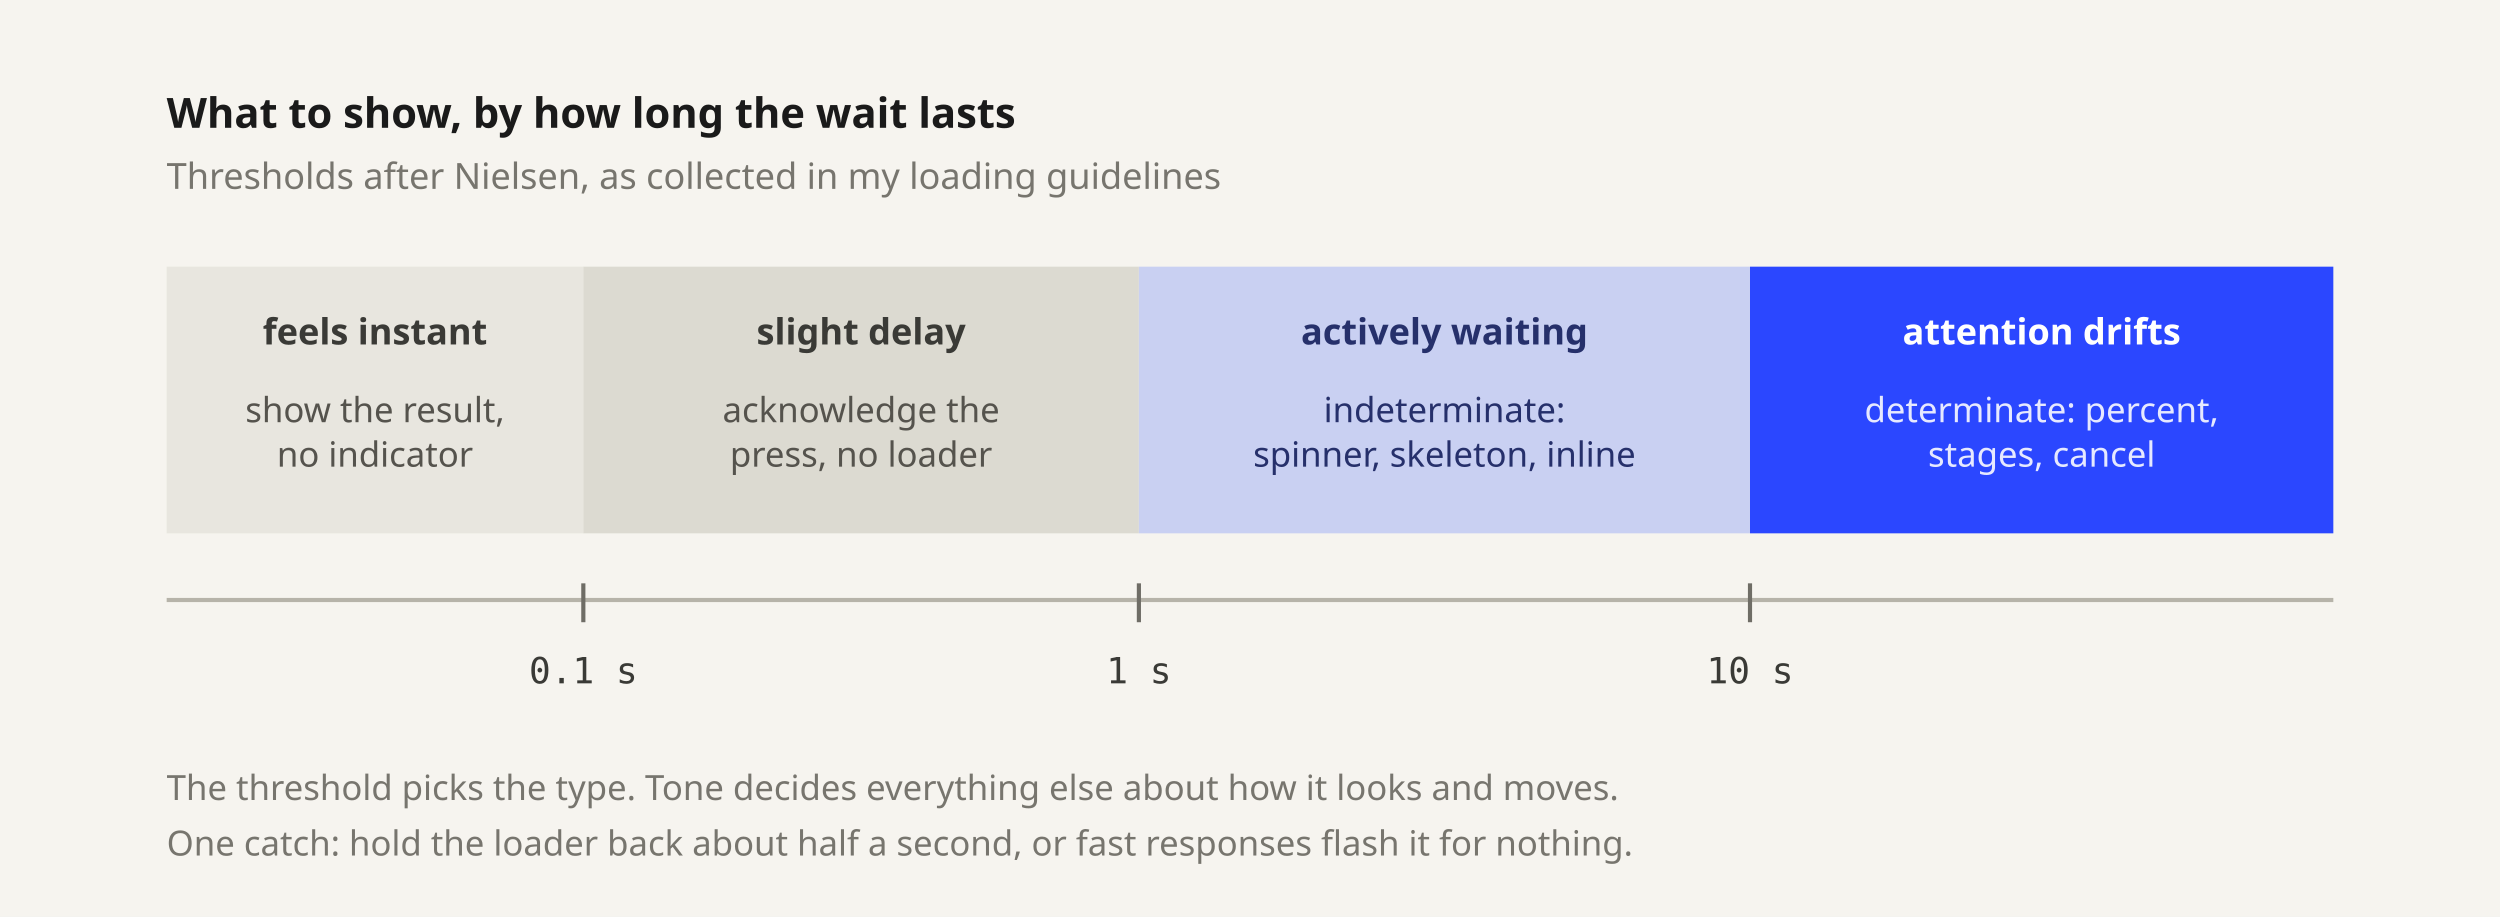
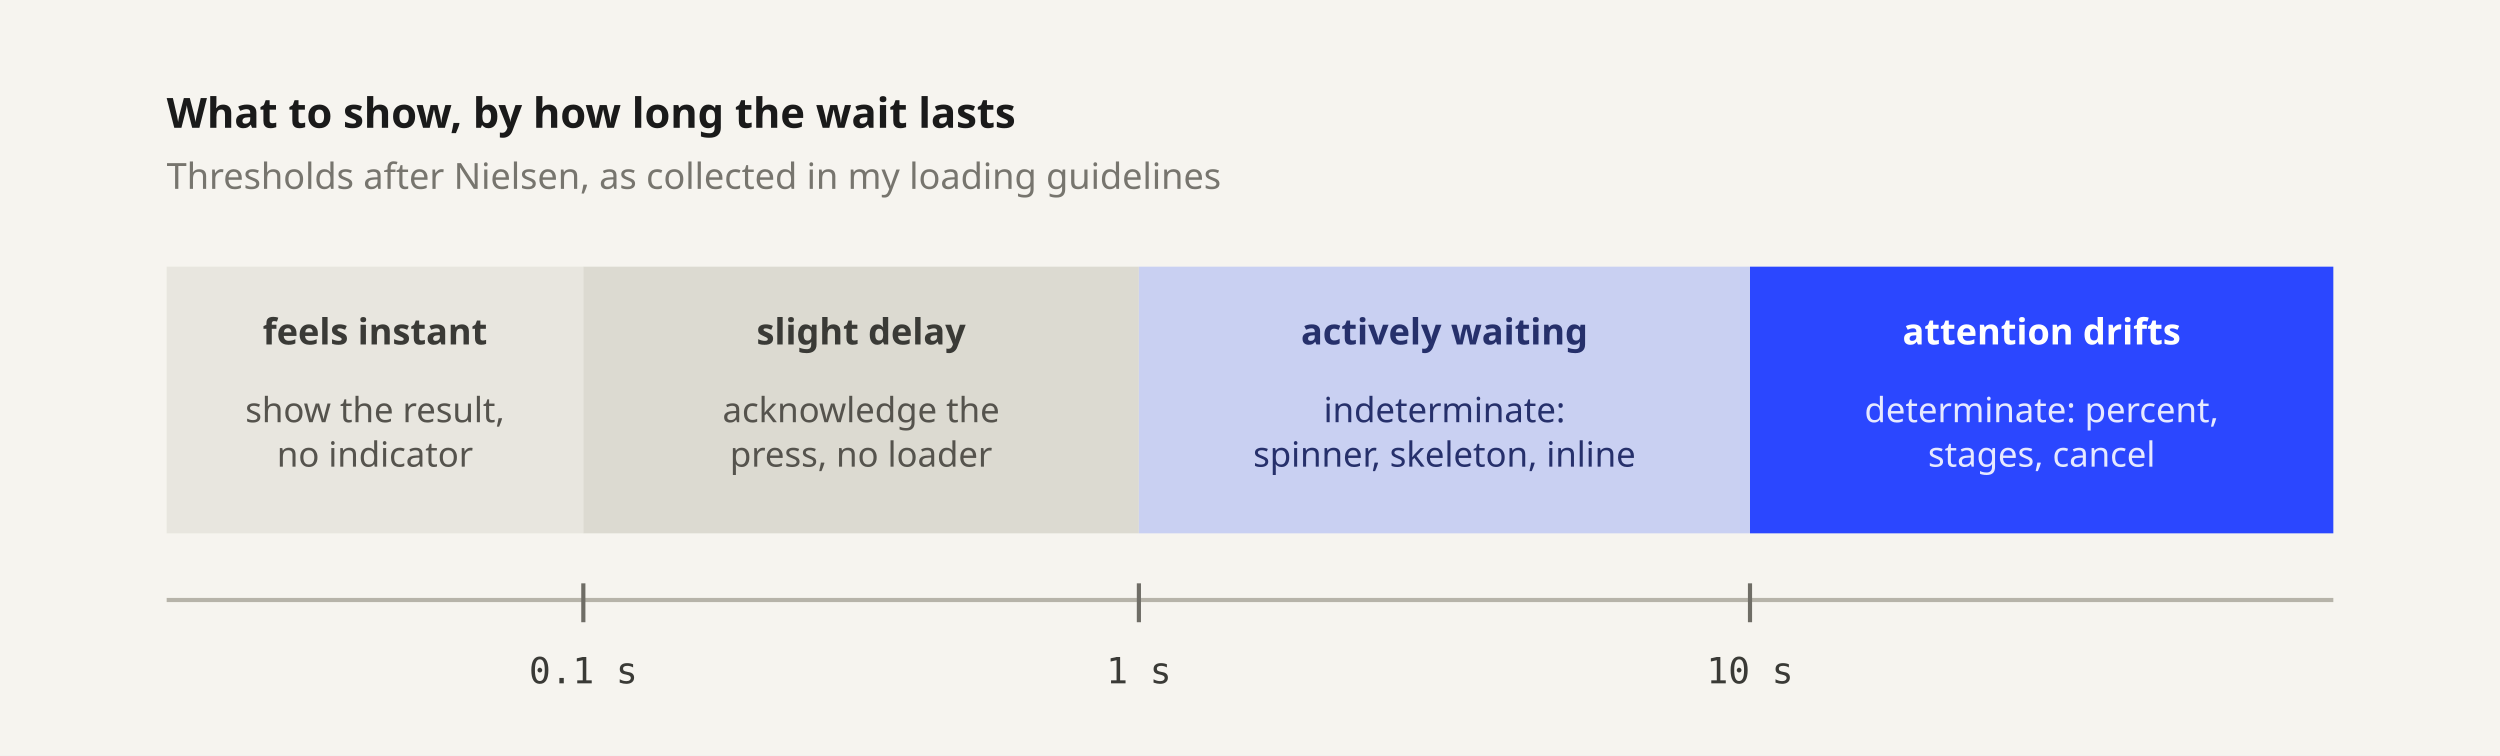
- <svg xmlns="http://www.w3.org/2000/svg" width="900" height="330" viewBox="0 0 900 330" role="img" aria-label="Which loading state to show, by how long the wait lasts">
-   <rect width="900" height="330" fill="#f6f4ef" />
+ <svg xmlns="http://www.w3.org/2000/svg" width="900" height="272" viewBox="0 0 900 272" role="img" aria-label="Which loading state to show, by how long the wait lasts">
+   <rect width="900" height="272" fill="#f6f4ef" />
  <text x="60" y="46" font-family="system-ui, sans-serif" font-size="15" font-weight="600" fill="#1a1a1a">What to show, by how long the wait lasts</text>
  <text x="60" y="68" font-family="system-ui, sans-serif" font-size="13" fill="#77756e">Thresholds after Nielsen, as collected in my loading guidelines</text>
  <g font-family="system-ui, sans-serif">
    <rect x="60" y="96" width="150" height="96" fill="#e8e6df" />
    <rect x="210" y="96" width="200" height="96" fill="#dcdad1" />
    <rect x="410" y="96" width="220" height="96" fill="#c9d0f2" />
    <rect x="630" y="96" width="210" height="96" fill="#2b47ff" />
    <text x="135" y="124" font-size="13" font-weight="600" fill="#3a3a36" text-anchor="middle">feels instant</text>
    <text x="310" y="124" font-size="13" font-weight="600" fill="#3a3a36" text-anchor="middle">slight delay</text>
    <text x="520" y="124" font-size="13" font-weight="600" fill="#26306b" text-anchor="middle">actively waiting</text>
    <text x="735" y="124" font-size="13" font-weight="600" fill="#ffffff" text-anchor="middle">attention drifts</text>
    <text x="135" y="152" font-size="12.5" fill="#55534d" text-anchor="middle">show the result,</text>
    <text x="135" y="168" font-size="12.5" fill="#55534d" text-anchor="middle">no indicator</text>
    <text x="310" y="152" font-size="12.5" fill="#55534d" text-anchor="middle">acknowledge the</text>
    <text x="310" y="168" font-size="12.5" fill="#55534d" text-anchor="middle">press, no loader</text>
    <text x="520" y="152" font-size="12.5" fill="#26306b" text-anchor="middle">indeterminate:</text>
    <text x="520" y="168" font-size="12.5" fill="#26306b" text-anchor="middle">spinner, skeleton, inline</text>
    <text x="735" y="152" font-size="12.5" fill="#e6e9ff" text-anchor="middle">determinate: percent,</text>
    <text x="735" y="168" font-size="12.5" fill="#e6e9ff" text-anchor="middle">stages, cancel</text>
    <line x1="60" y1="216" x2="840" y2="216" stroke="#b6b3a9" stroke-width="1.5" />
    <g stroke="#6f6d66" stroke-width="1.5">
      <line x1="210" y1="210" x2="210" y2="224" />
      <line x1="410" y1="210" x2="410" y2="224" />
      <line x1="630" y1="210" x2="630" y2="224" />
    </g>
    <g font-size="13" font-family="ui-monospace, Menlo, monospace" fill="#3a3a36" text-anchor="middle">
      <text x="210" y="246">0.1 s</text>
      <text x="410" y="246">1 s</text>
      <text x="630" y="246">10 s</text>
    </g>
-     <text x="60" y="288" font-size="12.5" fill="#77756e">The threshold picks the type. Tone decides everything else about how it looks and moves.</text>
-     <text x="60" y="308" font-size="12.5" fill="#77756e">One catch: hold the loader back about half a second, or fast responses flash it for nothing.</text>
  </g>
</svg>
